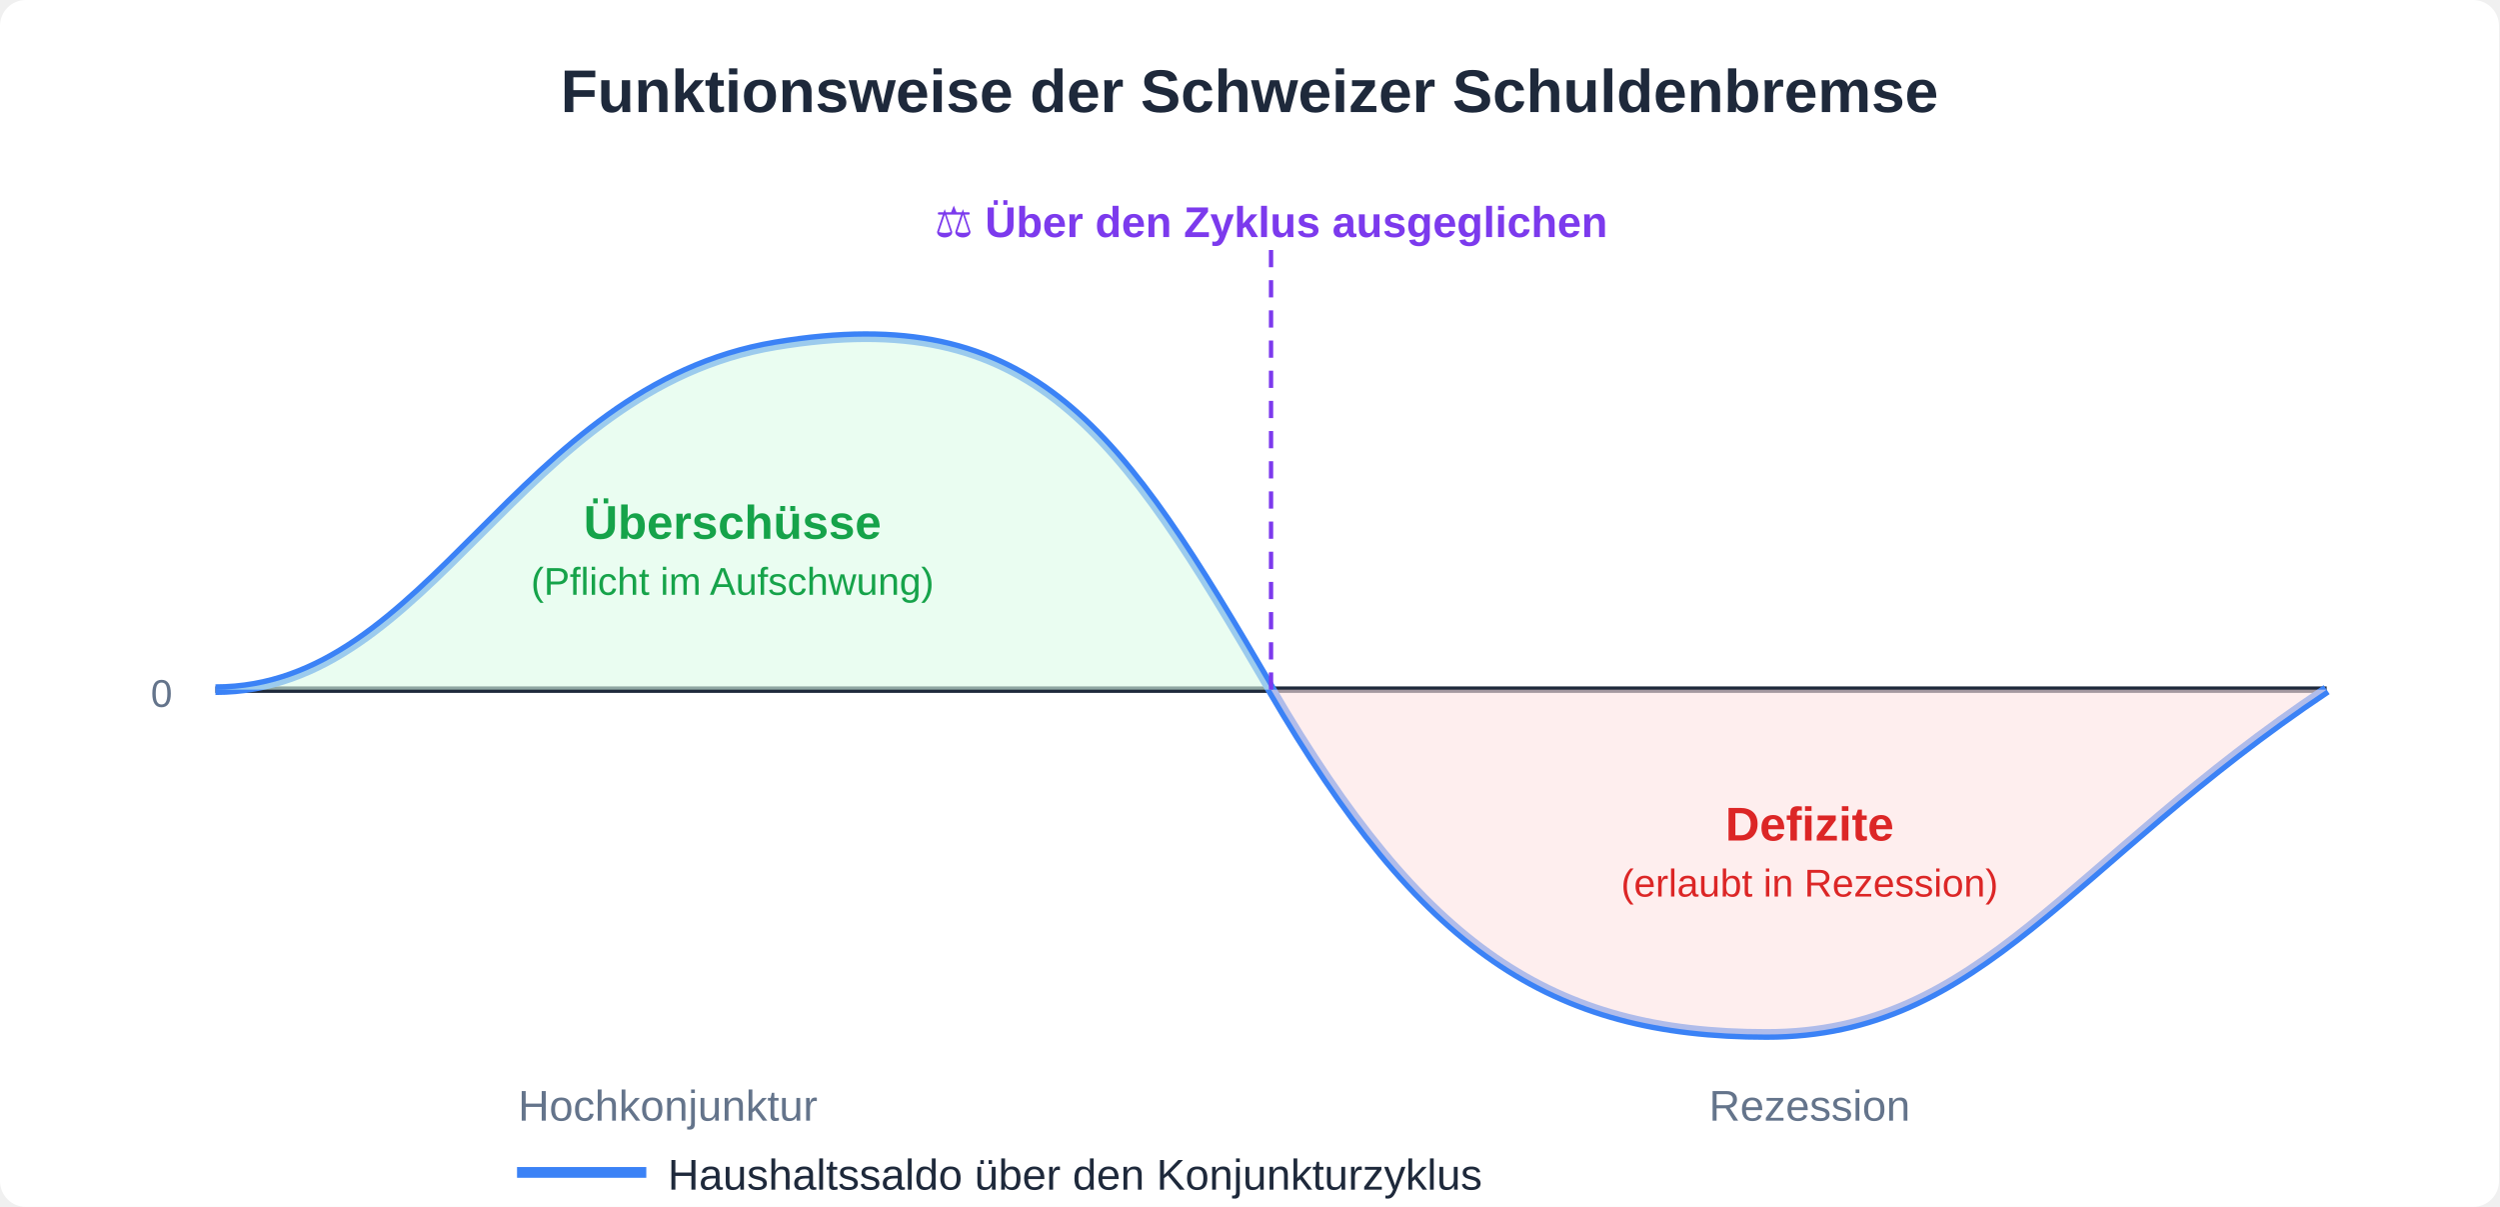
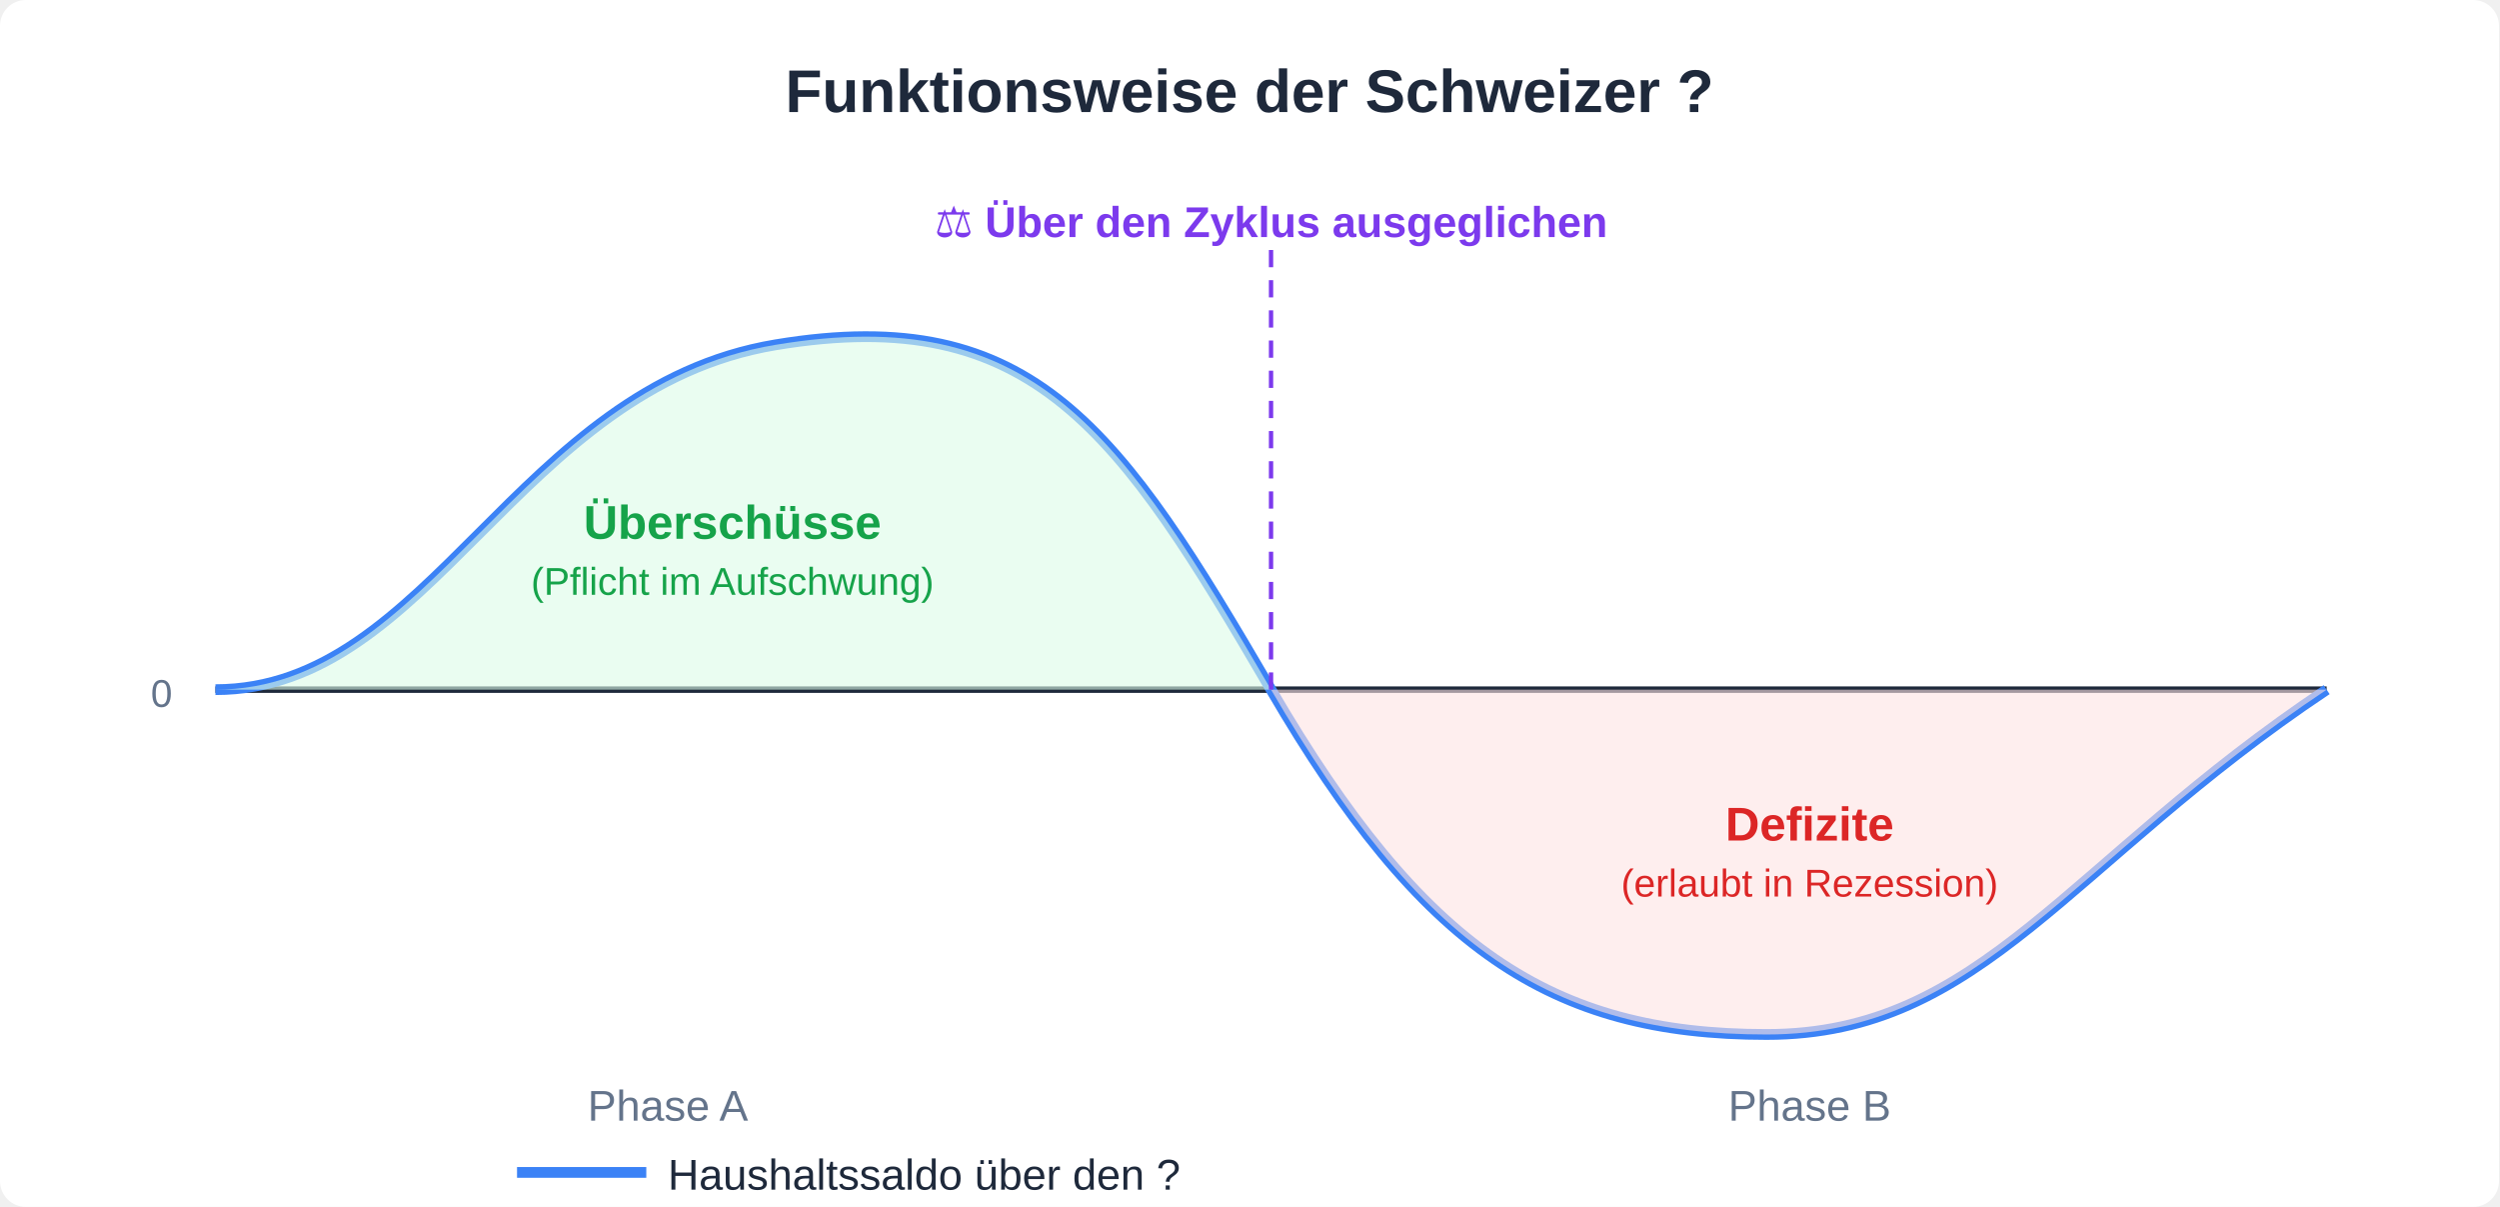
<svg xmlns="http://www.w3.org/2000/svg" viewBox="0 0 580 280">
  <rect width="580" height="280" fill="#fff" rx="6" />
-   <text x="290" y="26" text-anchor="middle" font-family="Arial,sans-serif" font-size="14" font-weight="bold" fill="#1e293b">Funktionsweise der Schweizer Schuldenbremse</text>
+   <text x="290" y="26" text-anchor="middle" font-family="Arial,sans-serif" font-size="14" font-weight="bold" fill="#1e293b">Funktionsweise der Schweizer ?</text>
  <line x1="50" y1="160" x2="540" y2="160" stroke="#1e293b" stroke-width="1.5" />
  <path d="M 50 160 C 100 160, 120 90, 180 80 C 240 70, 260 100, 295 160 C 330 220, 360 240, 410 240 C 460 240, 480 200, 540 160" stroke="#3b82f6" stroke-width="2.5" fill="none" />
  <path d="M 50 160 C 100 160, 120 90, 180 80 C 240 70, 260 100, 295 160 Z" fill="#dcfce7" opacity="0.6" />
  <path d="M 295 160 C 330 220, 360 240, 410 240 C 460 240, 480 200, 540 160 Z" fill="#fee2e2" opacity="0.6" />
  <text x="170" y="125" text-anchor="middle" font-family="Arial,sans-serif" font-size="11" font-weight="bold" fill="#16a34a">Überschüsse</text>
  <text x="170" y="138" text-anchor="middle" font-family="Arial,sans-serif" font-size="9" fill="#16a34a">(Pflicht im Aufschwung)</text>
  <text x="420" y="195" text-anchor="middle" font-family="Arial,sans-serif" font-size="11" font-weight="bold" fill="#dc2626">Defizite</text>
  <text x="420" y="208" text-anchor="middle" font-family="Arial,sans-serif" font-size="9" fill="#dc2626">(erlaubt in Rezession)</text>
  <text x="295" y="55" text-anchor="middle" font-family="Arial,sans-serif" font-size="10" fill="#7c3aed" font-weight="bold">⚖ Über den Zyklus ausgeglichen</text>
  <line x1="295" y1="58" x2="295" y2="160" stroke="#7c3aed" stroke-width="1" stroke-dasharray="4,3" />
-   <text x="155" y="260" text-anchor="middle" font-family="Arial,sans-serif" font-size="10" fill="#64748b">Hochkonjunktur</text>
-   <text x="420" y="260" text-anchor="middle" font-family="Arial,sans-serif" font-size="10" fill="#64748b">Rezession</text>
+   <text x="155" y="260" text-anchor="middle" font-family="Arial,sans-serif" font-size="10" fill="#64748b">Phase A</text>
+   <text x="420" y="260" text-anchor="middle" font-family="Arial,sans-serif" font-size="10" fill="#64748b">Phase B</text>
  <text x="40" y="164" text-anchor="end" font-family="Arial,sans-serif" font-size="9" fill="#64748b">0</text>
  <line x1="120" y1="272" x2="150" y2="272" stroke="#3b82f6" stroke-width="2.5" />
-   <text x="155" y="276" font-family="Arial,sans-serif" font-size="10" fill="#1e293b">Haushaltssaldo über den Konjunkturzyklus</text>
+   <text x="155" y="276" font-family="Arial,sans-serif" font-size="10" fill="#1e293b">Haushaltssaldo über den ?</text>
</svg>
